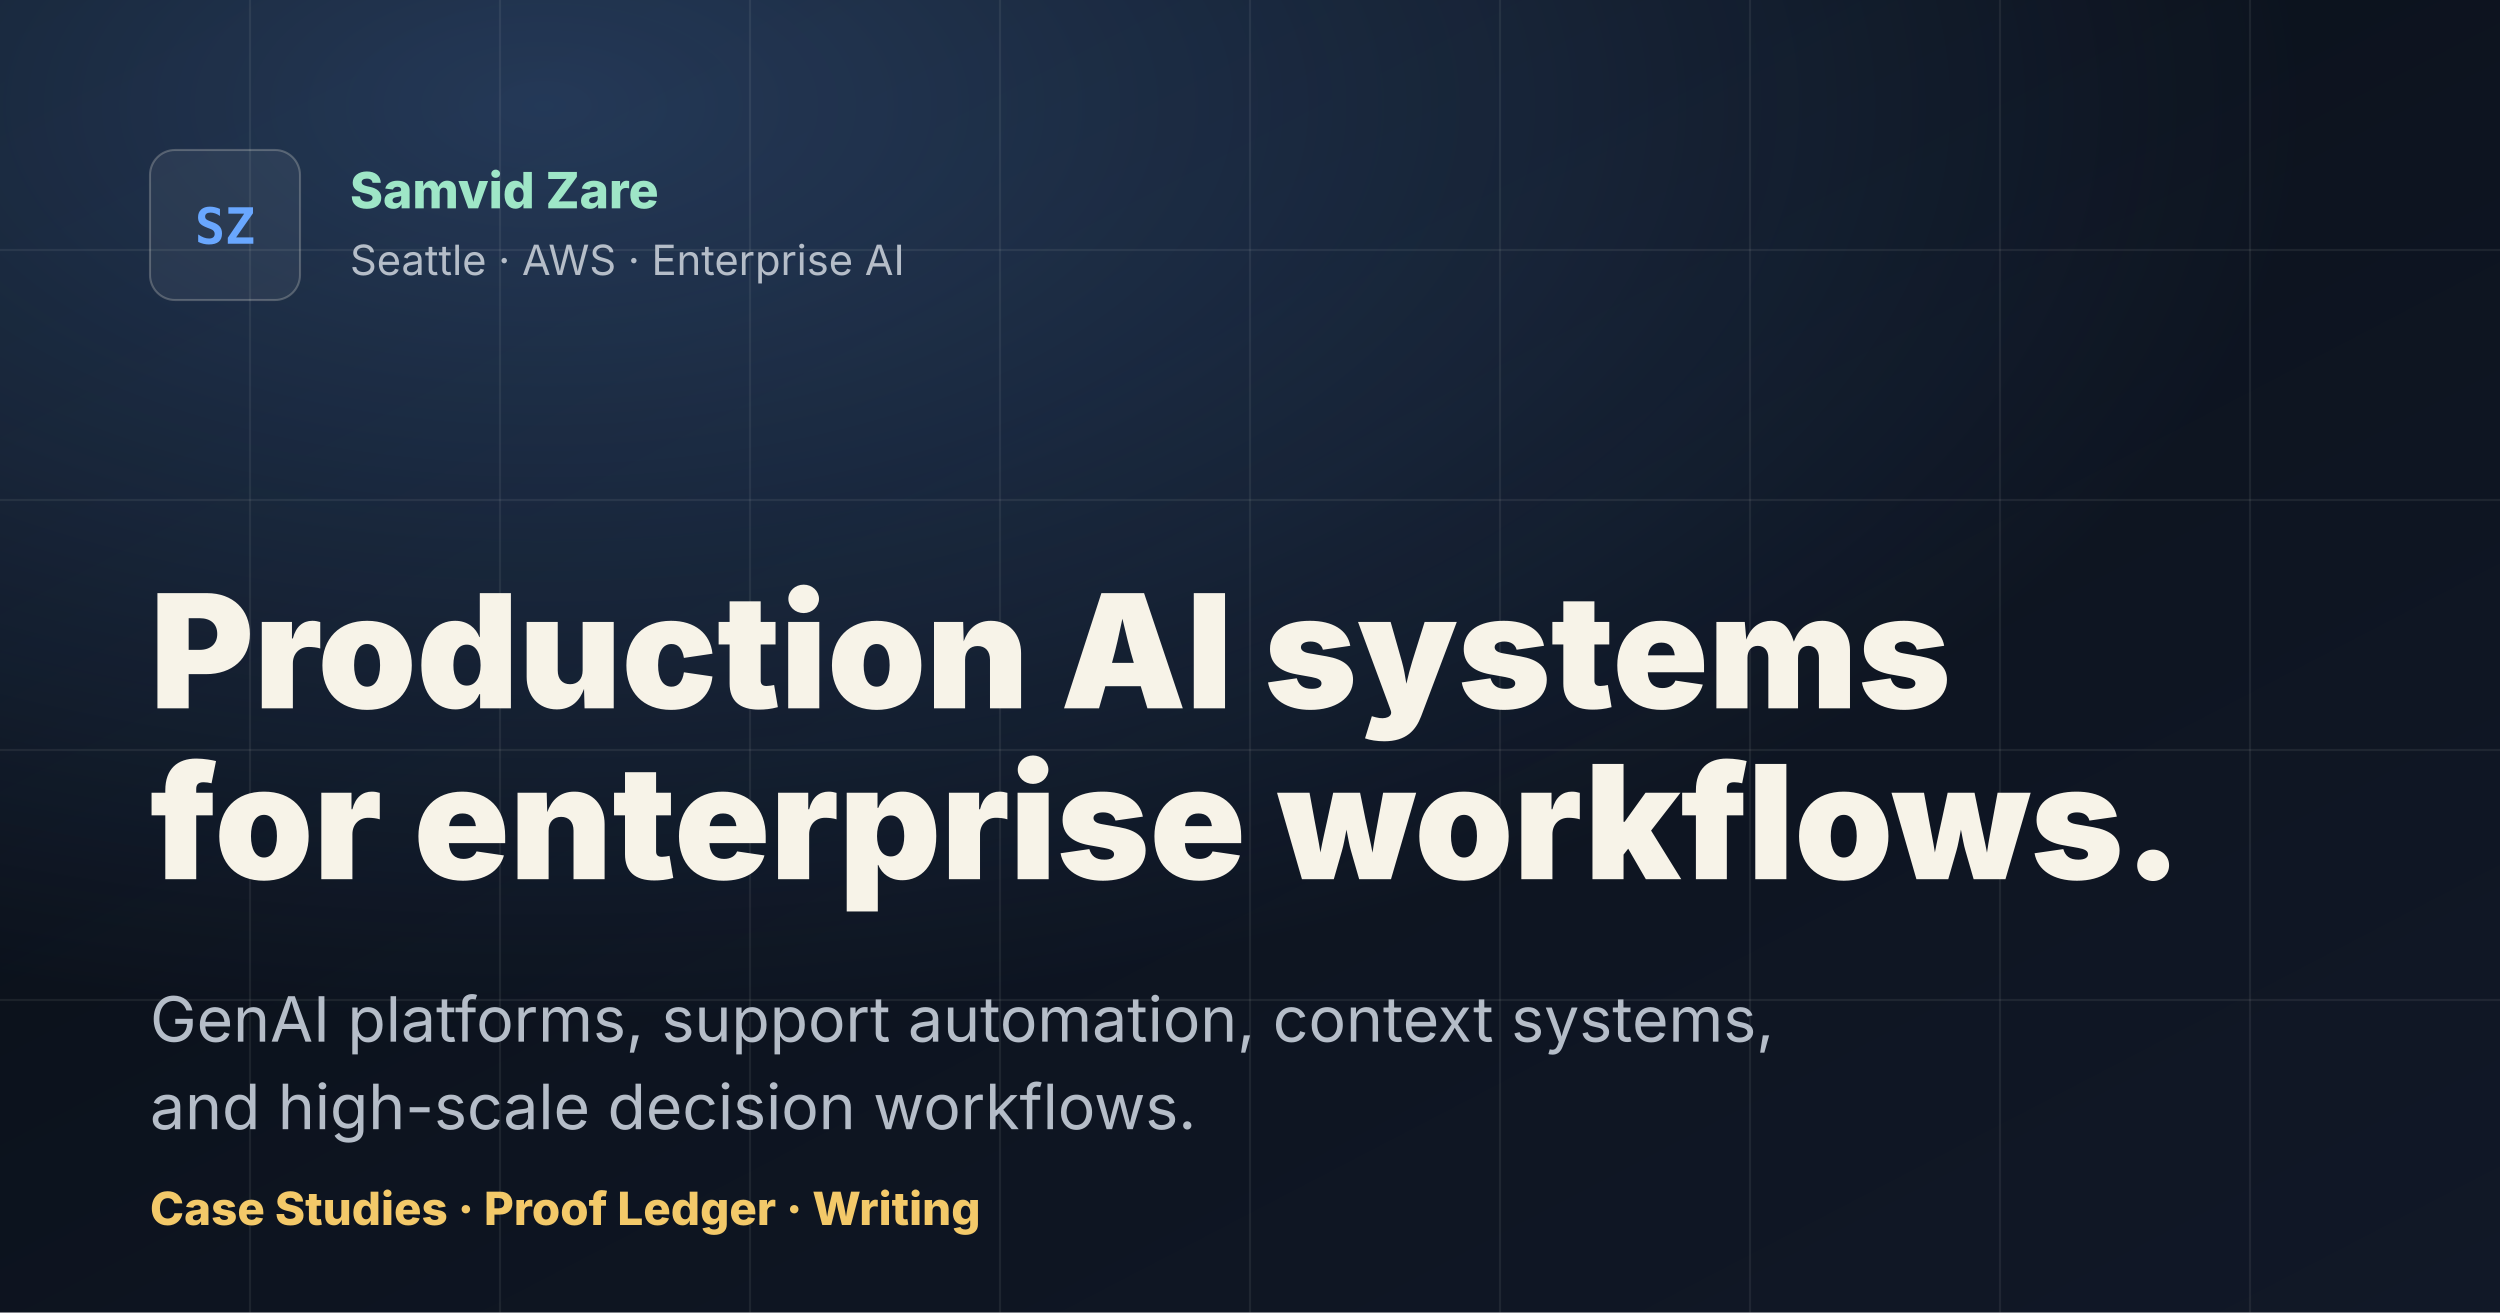
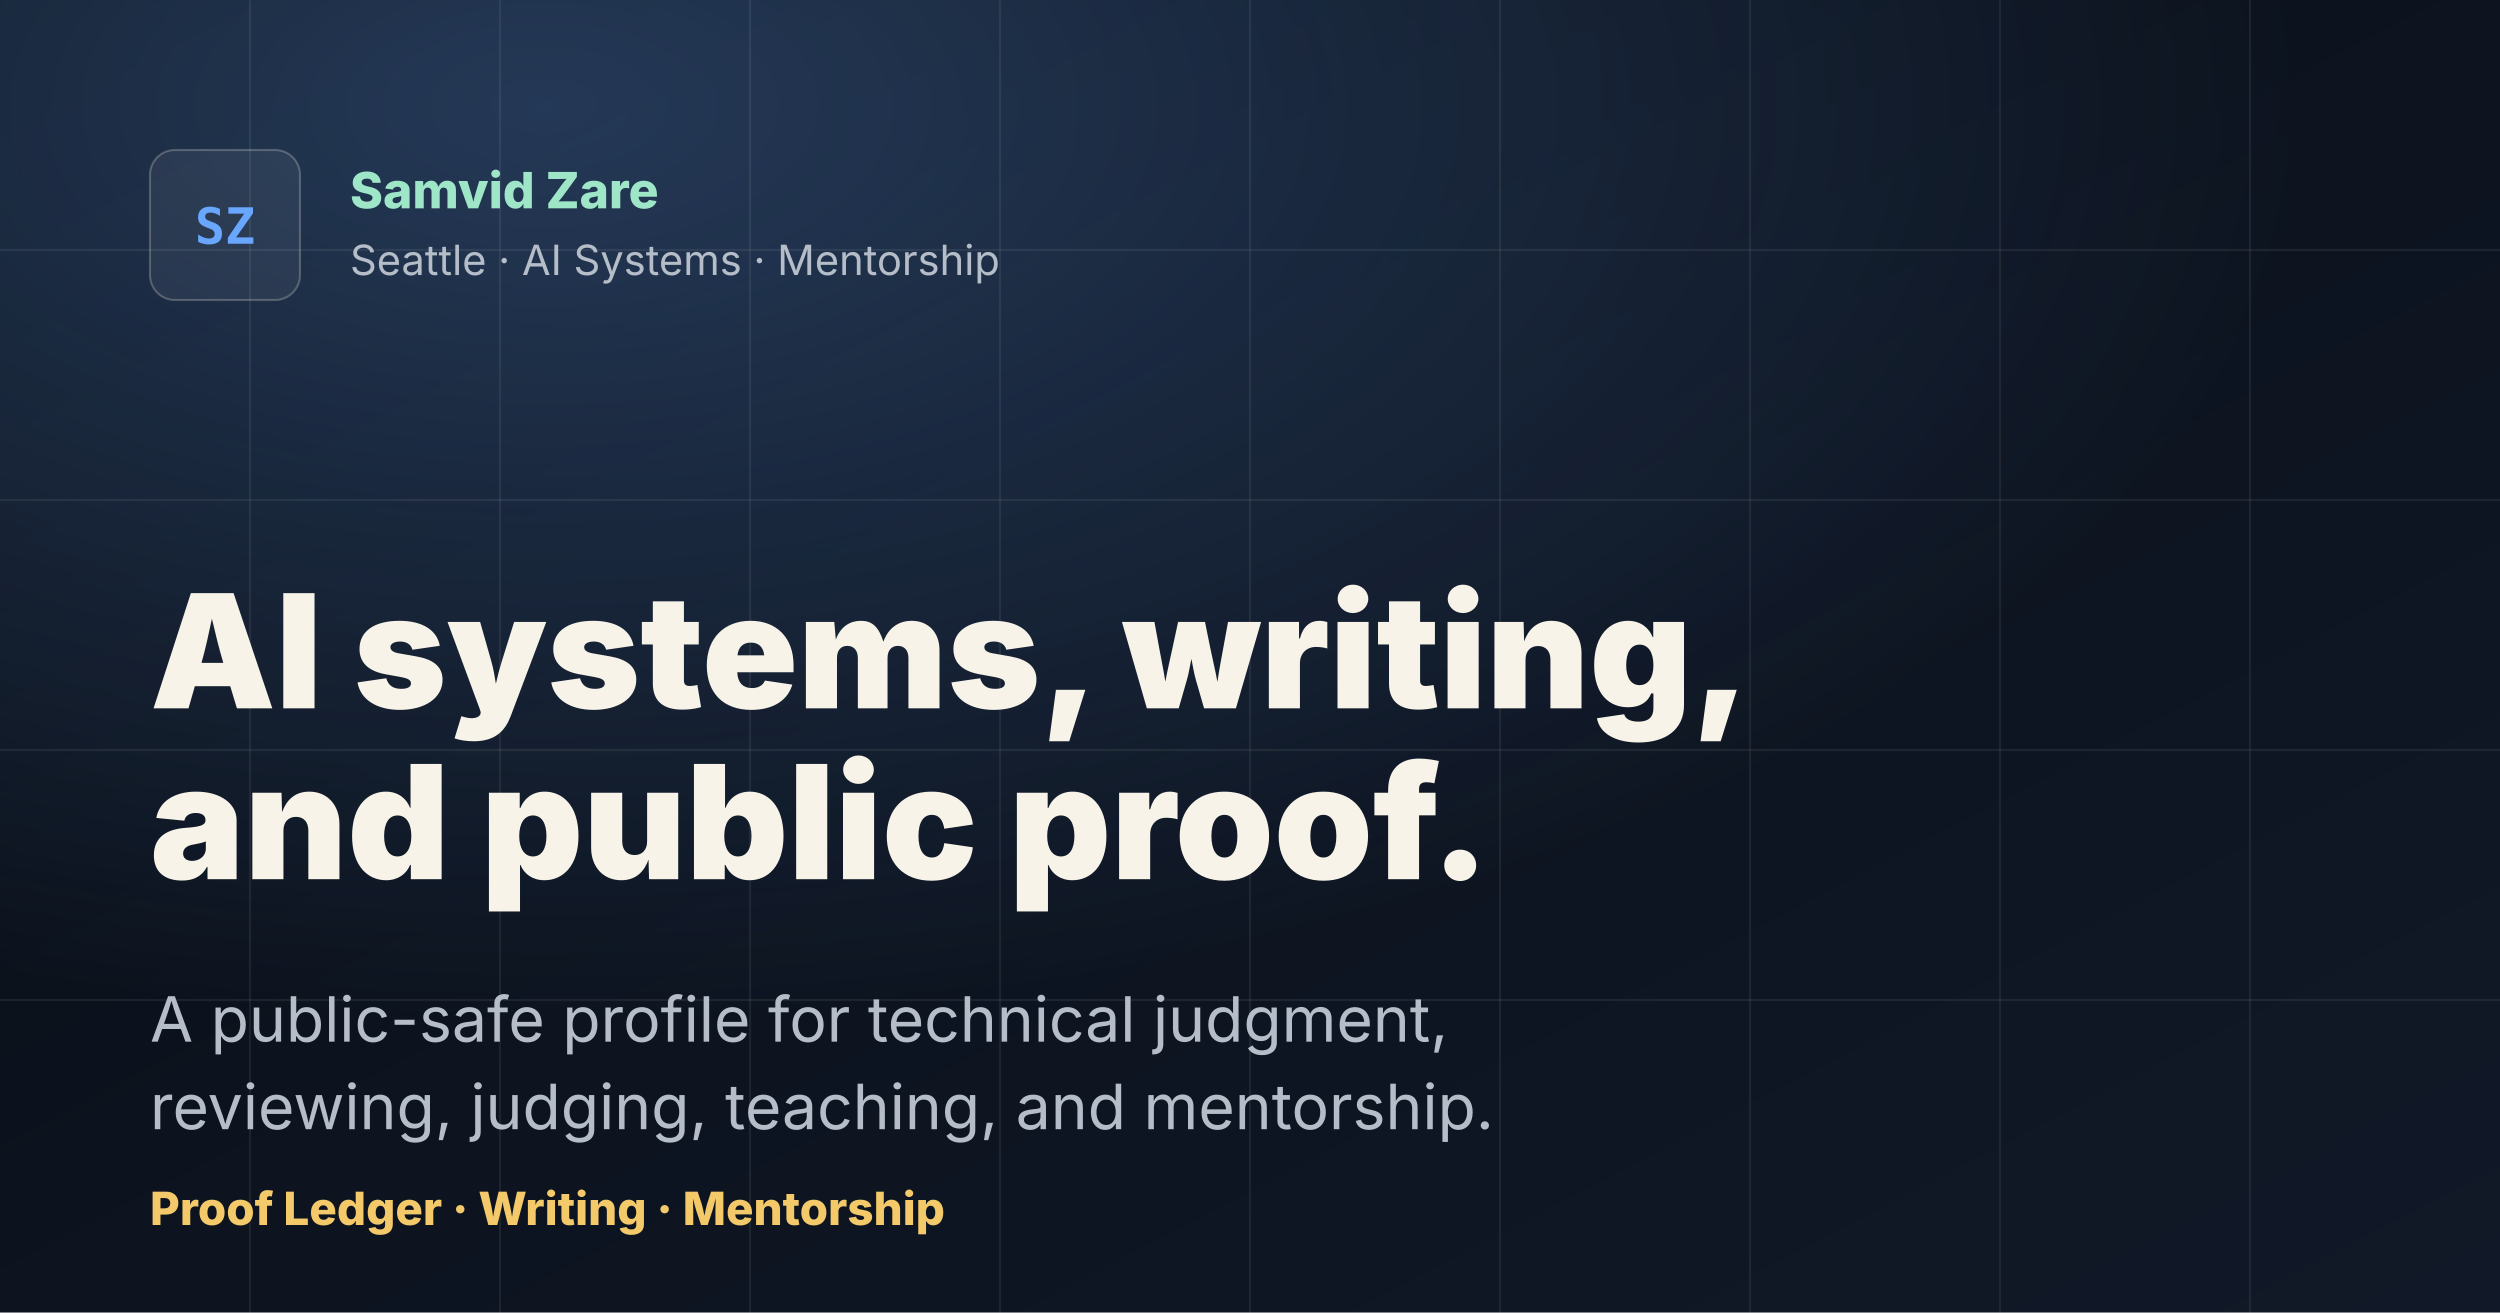
<svg xmlns="http://www.w3.org/2000/svg" width="1200" height="630" viewBox="0 0 1200 630" role="img" aria-labelledby="title desc">
  <defs>
    <linearGradient id="bg" x1="0" x2="1" y1="0" y2="1">
      <stop offset="0" stop-color="#080c12" />
      <stop offset="0.54" stop-color="#0d1420" />
      <stop offset="1" stop-color="#111827" />
    </linearGradient>
    <radialGradient id="glow" cx="22%" cy="8%" r="70%">
      <stop offset="0" stop-color="#69a7ff" stop-opacity="0.28" />
      <stop offset="1" stop-color="#69a7ff" stop-opacity="0" />
    </radialGradient>
  </defs>
  <rect width="1200" height="630" fill="url(#bg)" />
  <rect width="1200" height="630" fill="url(#glow)" />
  <g fill="none" stroke="#f7f3e8" stroke-opacity="0.07">
    <path d="M0 120h1200M0 240h1200M0 360h1200M0 480h1200" />
    <path d="M120 0v630M240 0v630M360 0v630M480 0v630M600 0v630M720 0v630M840 0v630M960 0v630M1080 0v630" />
  </g>
  <g transform="translate(72 72)">
    <rect width="72" height="72" rx="12" fill="#ffffff" fill-opacity="0.06" stroke="#f7f3e8" stroke-opacity="0.24" />
    <text x="36" y="45" text-anchor="middle" font-family="ui-monospace, SFMono-Regular, Menlo, monospace" font-size="24" font-weight="900" fill="#69a7ff">SZ</text>
    <text x="96" y="28" font-family="Inter, Arial, sans-serif" font-size="24" font-weight="800" fill="#9ee6c7">Samvid Zare</text>
-     <text x="96" y="60" font-family="Inter, Arial, sans-serif" font-size="20" fill="#b5bdc8">Seattle · AWS · Enterprise AI</text>
+     <text x="96" y="60" font-family="Inter, Arial, sans-serif" font-size="20" fill="#b5bdc8">Seattle · AI Systems · Mentorship</text>
  </g>
  <text x="72" y="340" font-family="Inter, Arial, sans-serif" font-size="76" font-weight="900" fill="#f7f3e8">
-     <tspan x="72" dy="0">Production AI systems</tspan>
-     <tspan x="72" dy="82">for enterprise workflows.</tspan>
+     <tspan x="72" dy="0">AI systems, writing,</tspan>
+     <tspan x="72" dy="82">and public proof.</tspan>
  </text>
  <text x="72" y="500" font-family="Inter, Arial, sans-serif" font-size="30" fill="#b5bdc8">
-     <tspan x="72" dy="0">GenAI platforms, support automation, context systems,</tspan>
-     <tspan x="72" dy="42">and high-scale decision workflows.</tspan>
+     <tspan x="72" dy="0">A public-safe profile for technical judgment,</tspan>
+     <tspan x="72" dy="42">reviewing, judging, teaching, and mentorship.</tspan>
  </text>
-   <text x="72" y="588" font-family="Inter, Arial, sans-serif" font-size="22" font-weight="800" fill="#f3c969">Case Studies · Proof Ledger · Writing</text>
+   <text x="72" y="588" font-family="Inter, Arial, sans-serif" font-size="22" font-weight="800" fill="#f3c969">Proof Ledger · Writing · Mentorship</text>
</svg>
